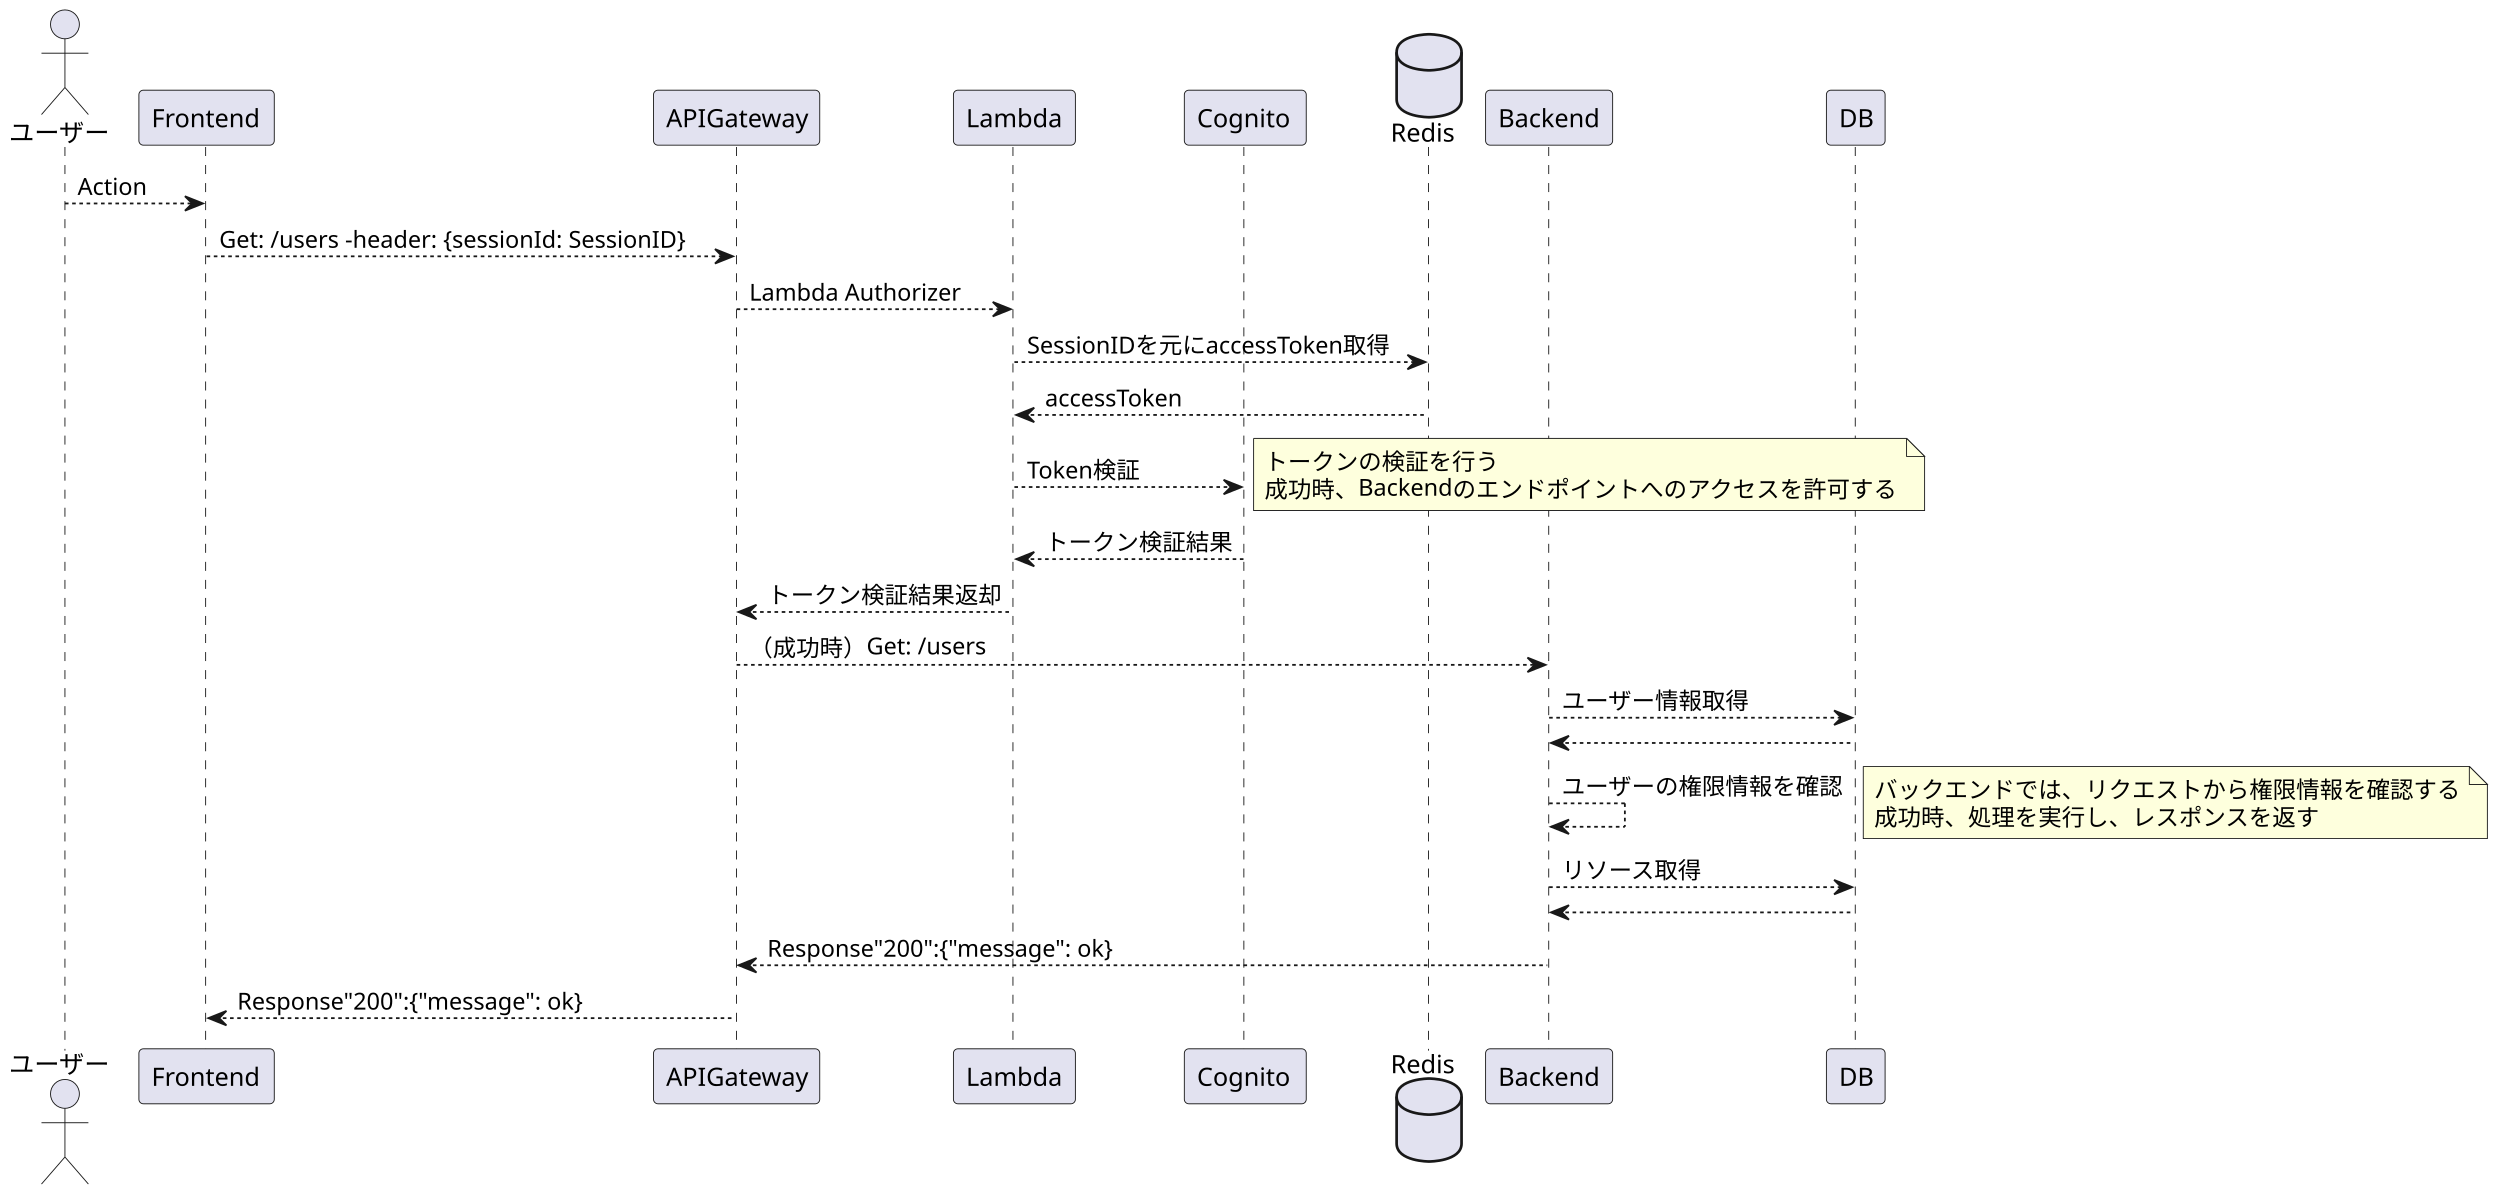
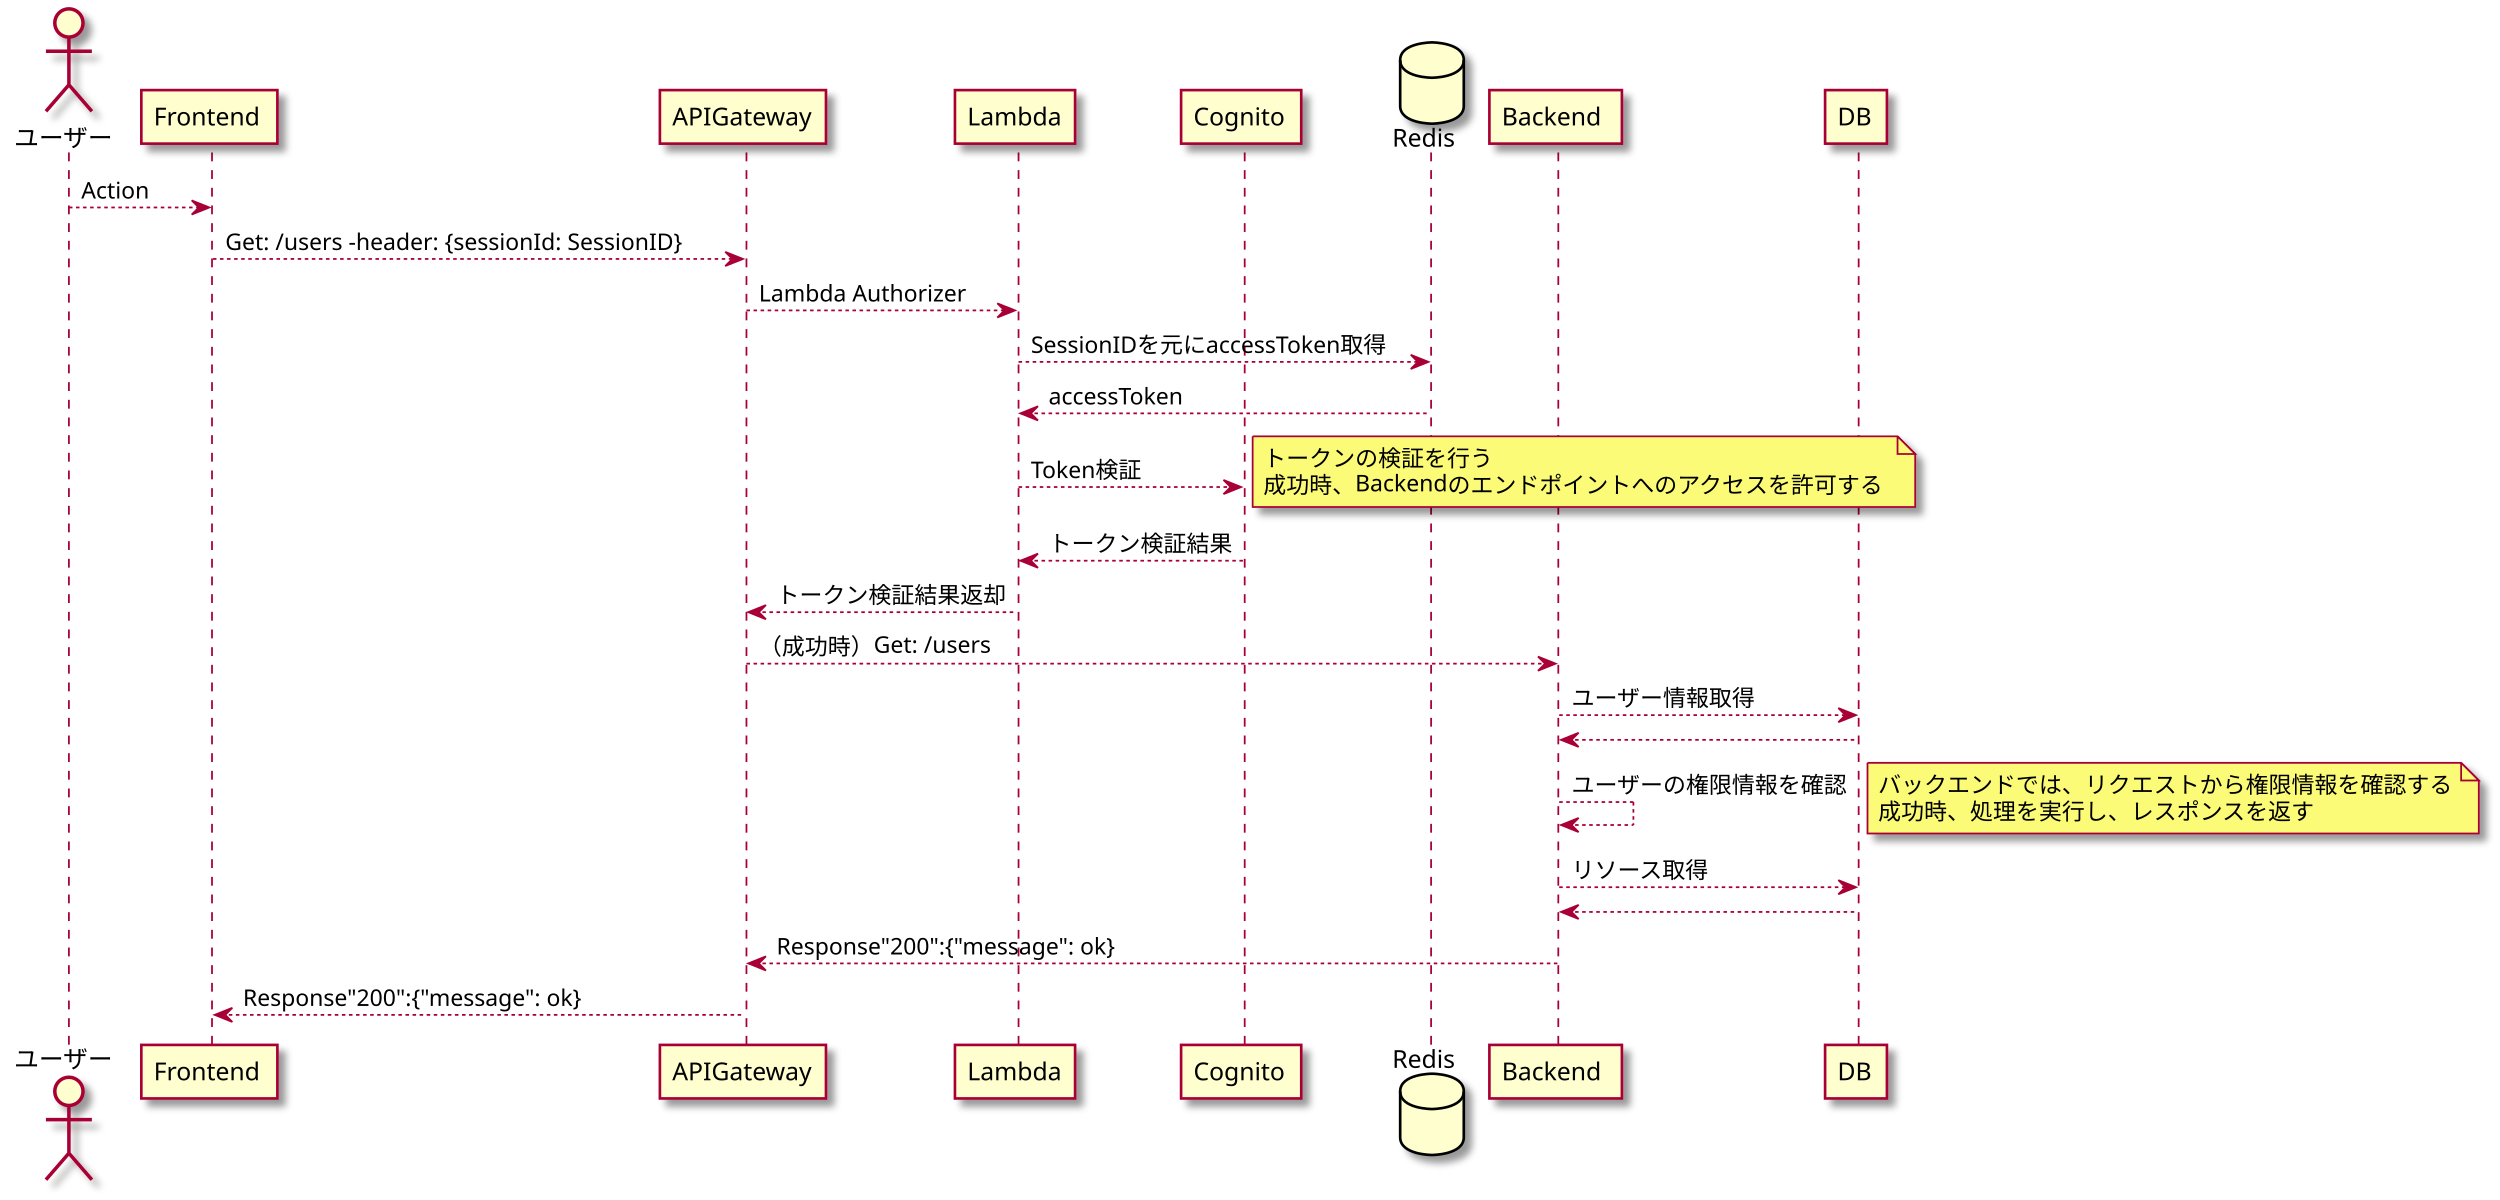
- <svg xmlns="http://www.w3.org/2000/svg" contentStyleType="text/css" height="663px" preserveAspectRatio="none" style="width:1386px;height:663px;background:#FFFFFF;" version="1.1" viewBox="0 0 1386 663" width="1386px" zoomAndPan="magnify">
-   <defs />
+ <svg xmlns="http://www.w3.org/2000/svg" contentScriptType="application/ecmascript" contentStyleType="text/css" height="679px" preserveAspectRatio="none" style="width:1415px;height:679px;" version="1.1" viewBox="0 0 1415 679" width="1415px" zoomAndPan="magnify">
+   <defs>
+     <filter height="300%" id="f2yujs7crhd66" width="300%" x="-1" y="-1">
+       <feGaussianBlur result="blurOut" stdDeviation="2.0" />
+       <feColorMatrix in="blurOut" result="blurOut2" type="matrix" values="0 0 0 0 0 0 0 0 0 0 0 0 0 0 0 0 0 0 .4 0" />
+       <feOffset dx="4.0" dy="4.0" in="blurOut2" result="blurOut3" />
+       <feBlend in="SourceGraphic" in2="blurOut3" mode="normal" />
+     </filter>
+   </defs>
  <g>
-     <line style="stroke:#181818;stroke-width:0.5;stroke-dasharray:5.0,5.0;" x1="36" x2="36" y1="81.488" y2="582.457" />
-     <line style="stroke:#181818;stroke-width:0.5;stroke-dasharray:5.0,5.0;" x1="114" x2="114" y1="81.488" y2="582.457" />
-     <line style="stroke:#181818;stroke-width:0.5;stroke-dasharray:5.0,5.0;" x1="408.313" x2="408.313" y1="81.488" y2="582.457" />
-     <line style="stroke:#181818;stroke-width:0.5;stroke-dasharray:5.0,5.0;" x1="561.577" x2="561.577" y1="81.488" y2="582.457" />
-     <line style="stroke:#181818;stroke-width:0.5;stroke-dasharray:5.0,5.0;" x1="689.594" x2="689.594" y1="81.488" y2="582.457" />
-     <line style="stroke:#181818;stroke-width:0.5;stroke-dasharray:5.0,5.0;" x1="791.962" x2="791.962" y1="81.488" y2="582.457" />
-     <line style="stroke:#181818;stroke-width:0.5;stroke-dasharray:5.0,5.0;" x1="858.61" x2="858.61" y1="81.488" y2="582.457" />
-     <line style="stroke:#181818;stroke-width:0.5;stroke-dasharray:5.0,5.0;" x1="1028.559" x2="1028.559" y1="81.488" y2="582.457" />
-     <text fill="#000000" font-family="sans-serif" font-size="14" lengthAdjust="spacing" textLength="56" x="5" y="78.535">ユーザー</text>
-     <ellipse cx="36" cy="13.5" fill="#E2E2F0" rx="8" ry="8" style="stroke:#181818;stroke-width:0.5;" />
-     <path d="M36,21.5 L36,48.5 M23,29.5 L49,29.5 M36,48.5 L23,63.5 M36,48.5 L49,63.5 " fill="none" style="stroke:#181818;stroke-width:0.5;" />
-     <text fill="#000000" font-family="sans-serif" font-size="14" lengthAdjust="spacing" textLength="56" x="5" y="594.992">ユーザー</text>
-     <ellipse cx="36" cy="606.445" fill="#E2E2F0" rx="8" ry="8" style="stroke:#181818;stroke-width:0.5;" />
-     <path d="M36,614.445 L36,641.445 M23,622.445 L49,622.445 M36,641.445 L23,656.445 M36,641.445 L49,656.445 " fill="none" style="stroke:#181818;stroke-width:0.5;" />
-     <rect fill="#E2E2F0" height="30.488" rx="2.5" ry="2.5" style="stroke:#181818;stroke-width:0.5;" width="75.059" x="77" y="50" />
-     <text fill="#000000" font-family="sans-serif" font-size="14" lengthAdjust="spacing" textLength="61.059" x="84" y="70.535">Frontend</text>
-     <rect fill="#E2E2F0" height="30.488" rx="2.5" ry="2.5" style="stroke:#181818;stroke-width:0.5;" width="75.059" x="77" y="581.457" />
-     <text fill="#000000" font-family="sans-serif" font-size="14" lengthAdjust="spacing" textLength="61.059" x="84" y="601.992">Frontend</text>
-     <rect fill="#E2E2F0" height="30.488" rx="2.5" ry="2.5" style="stroke:#181818;stroke-width:0.5;" width="92.148" x="362.313" y="50" />
-     <text fill="#000000" font-family="sans-serif" font-size="14" lengthAdjust="spacing" textLength="78.148" x="369.313" y="70.535">APIGateway</text>
-     <rect fill="#E2E2F0" height="30.488" rx="2.5" ry="2.5" style="stroke:#181818;stroke-width:0.5;" width="92.148" x="362.313" y="581.457" />
-     <text fill="#000000" font-family="sans-serif" font-size="14" lengthAdjust="spacing" textLength="78.148" x="369.313" y="601.992">APIGateway</text>
-     <rect fill="#E2E2F0" height="30.488" rx="2.5" ry="2.5" style="stroke:#181818;stroke-width:0.5;" width="67.621" x="528.577" y="50" />
-     <text fill="#000000" font-family="sans-serif" font-size="14" lengthAdjust="spacing" textLength="53.621" x="535.577" y="70.535">Lambda</text>
-     <rect fill="#E2E2F0" height="30.488" rx="2.5" ry="2.5" style="stroke:#181818;stroke-width:0.5;" width="67.621" x="528.577" y="581.457" />
-     <text fill="#000000" font-family="sans-serif" font-size="14" lengthAdjust="spacing" textLength="53.621" x="535.577" y="601.992">Lambda</text>
-     <rect fill="#E2E2F0" height="30.488" rx="2.5" ry="2.5" style="stroke:#181818;stroke-width:0.5;" width="67.587" x="656.594" y="50" />
-     <text fill="#000000" font-family="sans-serif" font-size="14" lengthAdjust="spacing" textLength="53.587" x="663.594" y="70.535">Cognito</text>
-     <rect fill="#E2E2F0" height="30.488" rx="2.5" ry="2.5" style="stroke:#181818;stroke-width:0.5;" width="67.587" x="656.594" y="581.457" />
-     <text fill="#000000" font-family="sans-serif" font-size="14" lengthAdjust="spacing" textLength="53.587" x="663.594" y="601.992">Cognito</text>
-     <text fill="#000000" font-family="sans-serif" font-size="14" lengthAdjust="spacing" textLength="36.648" x="770.962" y="78.535">Redis</text>
-     <path d="M774.286,29 C774.286,19 792.286,19 792.286,19 C792.286,19 810.286,19 810.286,29 L810.286,55 C810.286,65 792.286,65 792.286,65 C792.286,65 774.286,65 774.286,55 L774.286,29 " fill="#E2E2F0" style="stroke:#181818;stroke-width:1.5;" />
-     <path d="M774.286,29 C774.286,39 792.286,39 792.286,39 C792.286,39 810.286,39 810.286,29 " fill="none" style="stroke:#181818;stroke-width:1.5;" />
-     <text fill="#000000" font-family="sans-serif" font-size="14" lengthAdjust="spacing" textLength="36.648" x="770.962" y="594.992">Redis</text>
-     <path d="M774.286,607.945 C774.286,597.945 792.286,597.945 792.286,597.945 C792.286,597.945 810.286,597.945 810.286,607.945 L810.286,633.945 C810.286,643.945 792.286,643.945 792.286,643.945 C792.286,643.945 774.286,643.945 774.286,633.945 L774.286,607.945 " fill="#E2E2F0" style="stroke:#181818;stroke-width:1.5;" />
-     <path d="M774.286,607.945 C774.286,617.945 792.286,617.945 792.286,617.945 C792.286,617.945 810.286,617.945 810.286,607.945 " fill="none" style="stroke:#181818;stroke-width:1.5;" />
-     <rect fill="#E2E2F0" height="30.488" rx="2.5" ry="2.5" style="stroke:#181818;stroke-width:0.5;" width="70.438" x="823.61" y="50" />
-     <text fill="#000000" font-family="sans-serif" font-size="14" lengthAdjust="spacing" textLength="56.438" x="830.61" y="70.535">Backend</text>
-     <rect fill="#E2E2F0" height="30.488" rx="2.5" ry="2.5" style="stroke:#181818;stroke-width:0.5;" width="70.438" x="823.61" y="581.457" />
-     <text fill="#000000" font-family="sans-serif" font-size="14" lengthAdjust="spacing" textLength="56.438" x="830.61" y="601.992">Backend</text>
-     <rect fill="#E2E2F0" height="30.488" rx="2.5" ry="2.5" style="stroke:#181818;stroke-width:0.5;" width="32.539" x="1012.559" y="50" />
-     <text fill="#000000" font-family="sans-serif" font-size="14" lengthAdjust="spacing" textLength="18.539" x="1019.559" y="70.535">DB</text>
-     <rect fill="#E2E2F0" height="30.488" rx="2.5" ry="2.5" style="stroke:#181818;stroke-width:0.5;" width="32.539" x="1012.559" y="581.457" />
-     <text fill="#000000" font-family="sans-serif" font-size="14" lengthAdjust="spacing" textLength="18.539" x="1019.559" y="601.992">DB</text>
-     <polygon fill="#181818" points="102.529,108.799,112.529,112.799,102.529,116.799,106.529,112.799" style="stroke:#181818;stroke-width:1.0;" />
-     <line style="stroke:#181818;stroke-width:1.0;stroke-dasharray:2.0,2.0;" x1="36" x2="108.529" y1="112.799" y2="112.799" />
-     <text fill="#000000" font-family="sans-serif" font-size="13" lengthAdjust="spacing" textLength="40.301" x="43" y="108.057">Action</text>
-     <polygon fill="#181818" points="396.387,138.109,406.387,142.109,396.387,146.109,400.387,142.109" style="stroke:#181818;stroke-width:1.0;" />
-     <line style="stroke:#181818;stroke-width:1.0;stroke-dasharray:2.0,2.0;" x1="114.529" x2="402.387" y1="142.109" y2="142.109" />
-     <text fill="#000000" font-family="sans-serif" font-size="13" lengthAdjust="spacing" textLength="269.858" x="121.529" y="137.367">Get: /users -header: {sessionId: SessionID}</text>
-     <polygon fill="#181818" points="550.387,167.42,560.387,171.42,550.387,175.42,554.387,171.42" style="stroke:#181818;stroke-width:1.0;" />
-     <line style="stroke:#181818;stroke-width:1.0;stroke-dasharray:2.0,2.0;" x1="408.387" x2="556.387" y1="171.42" y2="171.42" />
-     <text fill="#000000" font-family="sans-serif" font-size="13" lengthAdjust="spacing" textLength="120.948" x="415.387" y="166.678">Lambda Authorizer</text>
-     <polygon fill="#181818" points="780.286,196.731,790.286,200.731,780.286,204.731,784.286,200.731" style="stroke:#181818;stroke-width:1.0;" />
-     <line style="stroke:#181818;stroke-width:1.0;stroke-dasharray:2.0,2.0;" x1="562.387" x2="786.286" y1="200.731" y2="200.731" />
-     <text fill="#000000" font-family="sans-serif" font-size="13" lengthAdjust="spacing" textLength="205.899" x="569.387" y="195.988">SessionIDを元にaccessToken取得</text>
-     <polygon fill="#181818" points="573.387,226.041,563.387,230.041,573.387,234.041,569.387,230.041" style="stroke:#181818;stroke-width:1.0;" />
-     <line style="stroke:#181818;stroke-width:1.0;stroke-dasharray:2.0,2.0;" x1="567.387" x2="791.286" y1="230.041" y2="230.041" />
-     <text fill="#000000" font-family="sans-serif" font-size="13" lengthAdjust="spacing" textLength="80.107" x="579.387" y="225.299">accessToken</text>
-     <polygon fill="#181818" points="678.387,266.007,688.387,270.007,678.387,274.007,682.387,270.007" style="stroke:#181818;stroke-width:1.0;" />
-     <line style="stroke:#181818;stroke-width:1.0;stroke-dasharray:2.0,2.0;" x1="562.387" x2="684.387" y1="270.007" y2="270.007" />
-     <text fill="#000000" font-family="sans-serif" font-size="13" lengthAdjust="spacing" textLength="65.114" x="569.387" y="265.265">Token検証</text>
-     <path d="M695,243.041 L695,283.041 L1067,283.041 L1067,253.041 L1057,243.041 L695,243.041 " fill="#FEFFDD" style="stroke:#181818;stroke-width:0.5;" />
-     <path d="M1057,243.041 L1057,253.041 L1067,253.041 L1057,243.041 " fill="#FEFFDD" style="stroke:#181818;stroke-width:0.5;" />
-     <text fill="#000000" font-family="sans-serif" font-size="13" lengthAdjust="spacing" textLength="130" x="701" y="260.609">トークンの検証を行う</text>
-     <text fill="#000000" font-family="sans-serif" font-size="13" lengthAdjust="spacing" textLength="351.406" x="701" y="275.92">成功時、Backendのエンドポイントへのアクセスを許可する</text>
-     <polygon fill="#181818" points="573.387,305.973,563.387,309.973,573.387,313.973,569.387,309.973" style="stroke:#181818;stroke-width:1.0;" />
-     <line style="stroke:#181818;stroke-width:1.0;stroke-dasharray:2.0,2.0;" x1="567.387" x2="689.387" y1="309.973" y2="309.973" />
-     <text fill="#000000" font-family="sans-serif" font-size="13" lengthAdjust="spacing" textLength="104" x="579.387" y="305.231">トークン検証結果</text>
-     <polygon fill="#181818" points="419.387,335.283,409.387,339.283,419.387,343.283,415.387,339.283" style="stroke:#181818;stroke-width:1.0;" />
-     <line style="stroke:#181818;stroke-width:1.0;stroke-dasharray:2.0,2.0;" x1="413.387" x2="561.387" y1="339.283" y2="339.283" />
-     <text fill="#000000" font-family="sans-serif" font-size="13" lengthAdjust="spacing" textLength="130" x="425.387" y="334.541">トークン検証結果返却</text>
-     <polygon fill="#181818" points="846.829,364.594,856.829,368.594,846.829,372.594,850.829,368.594" style="stroke:#181818;stroke-width:1.0;" />
-     <line style="stroke:#181818;stroke-width:1.0;stroke-dasharray:2.0,2.0;" x1="408.387" x2="852.829" y1="368.594" y2="368.594" />
-     <text fill="#000000" font-family="sans-serif" font-size="13" lengthAdjust="spacing" textLength="135.427" x="415.387" y="363.852">（成功時）Get: /users</text>
-     <polygon fill="#181818" points="1016.829,393.904,1026.829,397.904,1016.829,401.904,1020.829,397.904" style="stroke:#181818;stroke-width:1.0;" />
-     <line style="stroke:#181818;stroke-width:1.0;stroke-dasharray:2.0,2.0;" x1="858.829" x2="1022.829" y1="397.904" y2="397.904" />
-     <text fill="#000000" font-family="sans-serif" font-size="13" lengthAdjust="spacing" textLength="104" x="865.829" y="393.162">ユーザー情報取得</text>
-     <polygon fill="#181818" points="869.829,407.904,859.829,411.904,869.829,415.904,865.829,411.904" style="stroke:#181818;stroke-width:1.0;" />
-     <line style="stroke:#181818;stroke-width:1.0;stroke-dasharray:2.0,2.0;" x1="863.829" x2="1027.829" y1="411.904" y2="411.904" />
-     <line style="stroke:#181818;stroke-width:1.0;stroke-dasharray:2.0,2.0;" x1="858.829" x2="900.829" y1="445.37" y2="445.37" />
-     <line style="stroke:#181818;stroke-width:1.0;stroke-dasharray:2.0,2.0;" x1="900.829" x2="900.829" y1="445.37" y2="458.37" />
-     <line style="stroke:#181818;stroke-width:1.0;stroke-dasharray:2.0,2.0;" x1="859.829" x2="900.829" y1="458.37" y2="458.37" />
-     <polygon fill="#181818" points="869.829,454.37,859.829,458.37,869.829,462.37,865.829,458.37" style="stroke:#181818;stroke-width:1.0;" />
-     <text fill="#000000" font-family="sans-serif" font-size="13" lengthAdjust="spacing" textLength="156" x="865.829" y="440.628">ユーザーの権限情報を確認</text>
-     <path d="M1033,424.904 L1033,464.904 L1379,464.904 L1379,434.904 L1369,424.904 L1033,424.904 " fill="#FEFFDD" style="stroke:#181818;stroke-width:0.5;" />
-     <path d="M1369,424.904 L1369,434.904 L1379,434.904 L1369,424.904 " fill="#FEFFDD" style="stroke:#181818;stroke-width:0.5;" />
-     <text fill="#000000" font-family="sans-serif" font-size="13" lengthAdjust="spacing" textLength="325" x="1039" y="442.473">バックエンドでは、リクエストから権限情報を確認する</text>
-     <text fill="#000000" font-family="sans-serif" font-size="13" lengthAdjust="spacing" textLength="247" x="1039" y="457.783">成功時、処理を実行し、レスポンスを返す</text>
-     <polygon fill="#181818" points="1016.829,487.836,1026.829,491.836,1016.829,495.836,1020.829,491.836" style="stroke:#181818;stroke-width:1.0;" />
-     <line style="stroke:#181818;stroke-width:1.0;stroke-dasharray:2.0,2.0;" x1="858.829" x2="1022.829" y1="491.836" y2="491.836" />
-     <text fill="#000000" font-family="sans-serif" font-size="13" lengthAdjust="spacing" textLength="78" x="865.829" y="487.094">リソース取得</text>
-     <polygon fill="#181818" points="869.829,501.836,859.829,505.836,869.829,509.836,865.829,505.836" style="stroke:#181818;stroke-width:1.0;" />
-     <line style="stroke:#181818;stroke-width:1.0;stroke-dasharray:2.0,2.0;" x1="863.829" x2="1027.829" y1="505.836" y2="505.836" />
-     <polygon fill="#181818" points="419.387,531.146,409.387,535.146,419.387,539.146,415.387,535.146" style="stroke:#181818;stroke-width:1.0;" />
-     <line style="stroke:#181818;stroke-width:1.0;stroke-dasharray:2.0,2.0;" x1="413.387" x2="857.829" y1="535.146" y2="535.146" />
-     <text fill="#000000" font-family="sans-serif" font-size="13" lengthAdjust="spacing" textLength="195.819" x="425.387" y="530.404">Response"200":{"message": ok}</text>
-     <polygon fill="#181818" points="125.529,560.457,115.529,564.457,125.529,568.457,121.529,564.457" style="stroke:#181818;stroke-width:1.0;" />
-     <line style="stroke:#181818;stroke-width:1.0;stroke-dasharray:2.0,2.0;" x1="119.529" x2="407.387" y1="564.457" y2="564.457" />
-     <text fill="#000000" font-family="sans-serif" font-size="13" lengthAdjust="spacing" textLength="195.819" x="131.529" y="559.715">Response"200":{"message": ok}</text>
+     <line style="stroke: #A80036; stroke-width: 1.0; stroke-dasharray: 5.0,5.0;" x1="39" x2="39" y1="86.297" y2="592.422" />
+     <line style="stroke: #A80036; stroke-width: 1.0; stroke-dasharray: 5.0,5.0;" x1="120" x2="120" y1="86.297" y2="592.422" />
+     <line style="stroke: #A80036; stroke-width: 1.0; stroke-dasharray: 5.0,5.0;" x1="422.5" x2="422.5" y1="86.297" y2="592.422" />
+     <line style="stroke: #A80036; stroke-width: 1.0; stroke-dasharray: 5.0,5.0;" x1="576.5" x2="576.5" y1="86.297" y2="592.422" />
+     <line style="stroke: #A80036; stroke-width: 1.0; stroke-dasharray: 5.0,5.0;" x1="704.5" x2="704.5" y1="86.297" y2="592.422" />
+     <line style="stroke: #A80036; stroke-width: 1.0; stroke-dasharray: 5.0,5.0;" x1="810" x2="810" y1="86.297" y2="592.422" />
+     <line style="stroke: #A80036; stroke-width: 1.0; stroke-dasharray: 5.0,5.0;" x1="882" x2="882" y1="86.297" y2="592.422" />
+     <line style="stroke: #A80036; stroke-width: 1.0; stroke-dasharray: 5.0,5.0;" x1="1052" x2="1052" y1="86.297" y2="592.422" />
+     <text fill="#000000" font-family="sans-serif" font-size="14" lengthAdjust="spacingAndGlyphs" textLength="56" x="8" y="82.995">ユーザー</text>
+     <ellipse cx="39" cy="13" fill="#FEFECE" filter="url(#f2yujs7crhd66)" rx="8" ry="8" style="stroke: #A80036; stroke-width: 2.0;" />
+     <path d="M39,21 L39,48 M26,29 L52,29 M39,48 L26,63 M39,48 L52,63 " fill="none" filter="url(#f2yujs7crhd66)" style="stroke: #A80036; stroke-width: 2.0;" />
+     <text fill="#000000" font-family="sans-serif" font-size="14" lengthAdjust="spacingAndGlyphs" textLength="56" x="8" y="604.417">ユーザー</text>
+     <ellipse cx="39" cy="617.719" fill="#FEFECE" filter="url(#f2yujs7crhd66)" rx="8" ry="8" style="stroke: #A80036; stroke-width: 2.0;" />
+     <path d="M39,625.719 L39,652.719 M26,633.719 L52,633.719 M39,652.719 L26,667.719 M39,652.719 L52,667.719 " fill="none" filter="url(#f2yujs7crhd66)" style="stroke: #A80036; stroke-width: 2.0;" />
+     <rect fill="#FEFECE" filter="url(#f2yujs7crhd66)" height="30.297" style="stroke: #A80036; stroke-width: 1.5;" width="77" x="80" y="51" />
+     <text fill="#000000" font-family="sans-serif" font-size="14" lengthAdjust="spacingAndGlyphs" textLength="63" x="87" y="70.995">Frontend</text>
+     <rect fill="#FEFECE" filter="url(#f2yujs7crhd66)" height="30.297" style="stroke: #A80036; stroke-width: 1.5;" width="77" x="80" y="591.422" />
+     <text fill="#000000" font-family="sans-serif" font-size="14" lengthAdjust="spacingAndGlyphs" textLength="63" x="87" y="611.417">Frontend</text>
+     <rect fill="#FEFECE" filter="url(#f2yujs7crhd66)" height="30.297" style="stroke: #A80036; stroke-width: 1.5;" width="94" x="373.5" y="51" />
+     <text fill="#000000" font-family="sans-serif" font-size="14" lengthAdjust="spacingAndGlyphs" textLength="80" x="380.5" y="70.995">APIGateway</text>
+     <rect fill="#FEFECE" filter="url(#f2yujs7crhd66)" height="30.297" style="stroke: #A80036; stroke-width: 1.5;" width="94" x="373.5" y="591.422" />
+     <text fill="#000000" font-family="sans-serif" font-size="14" lengthAdjust="spacingAndGlyphs" textLength="80" x="380.5" y="611.417">APIGateway</text>
+     <rect fill="#FEFECE" filter="url(#f2yujs7crhd66)" height="30.297" style="stroke: #A80036; stroke-width: 1.5;" width="68" x="540.5" y="51" />
+     <text fill="#000000" font-family="sans-serif" font-size="14" lengthAdjust="spacingAndGlyphs" textLength="54" x="547.5" y="70.995">Lambda</text>
+     <rect fill="#FEFECE" filter="url(#f2yujs7crhd66)" height="30.297" style="stroke: #A80036; stroke-width: 1.5;" width="68" x="540.5" y="591.422" />
+     <text fill="#000000" font-family="sans-serif" font-size="14" lengthAdjust="spacingAndGlyphs" textLength="54" x="547.5" y="611.417">Lambda</text>
+     <rect fill="#FEFECE" filter="url(#f2yujs7crhd66)" height="30.297" style="stroke: #A80036; stroke-width: 1.5;" width="68" x="668.5" y="51" />
+     <text fill="#000000" font-family="sans-serif" font-size="14" lengthAdjust="spacingAndGlyphs" textLength="54" x="675.5" y="70.995">Cognito</text>
+     <rect fill="#FEFECE" filter="url(#f2yujs7crhd66)" height="30.297" style="stroke: #A80036; stroke-width: 1.5;" width="68" x="668.5" y="591.422" />
+     <text fill="#000000" font-family="sans-serif" font-size="14" lengthAdjust="spacingAndGlyphs" textLength="54" x="675.5" y="611.417">Cognito</text>
+     <text fill="#000000" font-family="sans-serif" font-size="14" lengthAdjust="spacingAndGlyphs" textLength="39" x="788" y="82.995">Redis</text>
+     <path d="M792.5,34 C792.5,24 810.5,24 810.5,24 C810.5,24 828.5,24 828.5,34 L828.5,60 C828.5,70 810.5,70 810.5,70 C810.5,70 792.5,70 792.5,60 L792.5,34 " fill="#FEFECE" filter="url(#f2yujs7crhd66)" style="stroke: #000000; stroke-width: 1.5;" />
+     <path d="M792.5,34 C792.5,44 810.5,44 810.5,44 C810.5,44 828.5,44 828.5,34 " fill="none" style="stroke: #000000; stroke-width: 1.5;" />
+     <text fill="#000000" font-family="sans-serif" font-size="14" lengthAdjust="spacingAndGlyphs" textLength="39" x="788" y="604.417">Redis</text>
+     <path d="M792.5,617.719 C792.5,607.719 810.5,607.719 810.5,607.719 C810.5,607.719 828.5,607.719 828.5,617.719 L828.5,643.719 C828.5,653.719 810.5,653.719 810.5,653.719 C810.5,653.719 792.5,653.719 792.5,643.719 L792.5,617.719 " fill="#FEFECE" filter="url(#f2yujs7crhd66)" style="stroke: #000000; stroke-width: 1.5;" />
+     <path d="M792.5,617.719 C792.5,627.719 810.5,627.719 810.5,627.719 C810.5,627.719 828.5,627.719 828.5,617.719 " fill="none" style="stroke: #000000; stroke-width: 1.5;" />
+     <rect fill="#FEFECE" filter="url(#f2yujs7crhd66)" height="30.297" style="stroke: #A80036; stroke-width: 1.5;" width="75" x="843" y="51" />
+     <text fill="#000000" font-family="sans-serif" font-size="14" lengthAdjust="spacingAndGlyphs" textLength="61" x="850" y="70.995">Backend</text>
+     <rect fill="#FEFECE" filter="url(#f2yujs7crhd66)" height="30.297" style="stroke: #A80036; stroke-width: 1.5;" width="75" x="843" y="591.422" />
+     <text fill="#000000" font-family="sans-serif" font-size="14" lengthAdjust="spacingAndGlyphs" textLength="61" x="850" y="611.417">Backend</text>
+     <rect fill="#FEFECE" filter="url(#f2yujs7crhd66)" height="30.297" style="stroke: #A80036; stroke-width: 1.5;" width="35" x="1033" y="51" />
+     <text fill="#000000" font-family="sans-serif" font-size="14" lengthAdjust="spacingAndGlyphs" textLength="21" x="1040" y="70.995">DB</text>
+     <rect fill="#FEFECE" filter="url(#f2yujs7crhd66)" height="30.297" style="stroke: #A80036; stroke-width: 1.5;" width="35" x="1033" y="591.422" />
+     <text fill="#000000" font-family="sans-serif" font-size="14" lengthAdjust="spacingAndGlyphs" textLength="21" x="1040" y="611.417">DB</text>
+     <polygon fill="#A80036" points="108.5,113.43,118.5,117.43,108.5,121.43,112.5,117.43" style="stroke: #A80036; stroke-width: 1.0;" />
+     <line style="stroke: #A80036; stroke-width: 1.0; stroke-dasharray: 2.0,2.0;" x1="39" x2="114.5" y1="117.43" y2="117.43" />
+     <text fill="#000000" font-family="sans-serif" font-size="13" lengthAdjust="spacingAndGlyphs" textLength="40" x="46" y="112.364">Action</text>
+     <polygon fill="#A80036" points="410.5,142.562,420.5,146.562,410.5,150.562,414.5,146.562" style="stroke: #A80036; stroke-width: 1.0;" />
+     <line style="stroke: #A80036; stroke-width: 1.0; stroke-dasharray: 2.0,2.0;" x1="120.5" x2="416.5" y1="146.562" y2="146.562" />
+     <text fill="#000000" font-family="sans-serif" font-size="13" lengthAdjust="spacingAndGlyphs" textLength="278" x="127.5" y="141.497">Get: /users -header: {sessionId: SessionID}</text>
+     <polygon fill="#A80036" points="564.5,171.695,574.5,175.695,564.5,179.695,568.5,175.695" style="stroke: #A80036; stroke-width: 1.0;" />
+     <line style="stroke: #A80036; stroke-width: 1.0; stroke-dasharray: 2.0,2.0;" x1="422.5" x2="570.5" y1="175.695" y2="175.695" />
+     <text fill="#000000" font-family="sans-serif" font-size="13" lengthAdjust="spacingAndGlyphs" textLength="122" x="429.5" y="170.629">Lambda Authorizer</text>
+     <polygon fill="#A80036" points="798.5,200.828,808.5,204.828,798.5,208.828,802.5,204.828" style="stroke: #A80036; stroke-width: 1.0;" />
+     <line style="stroke: #A80036; stroke-width: 1.0; stroke-dasharray: 2.0,2.0;" x1="576.5" x2="804.5" y1="204.828" y2="204.828" />
+     <text fill="#000000" font-family="sans-serif" font-size="13" lengthAdjust="spacingAndGlyphs" textLength="210" x="583.5" y="199.762">SessionIDを元にaccessToken取得</text>
+     <polygon fill="#A80036" points="587.5,229.961,577.5,233.961,587.5,237.961,583.5,233.961" style="stroke: #A80036; stroke-width: 1.0;" />
+     <line style="stroke: #A80036; stroke-width: 1.0; stroke-dasharray: 2.0,2.0;" x1="581.5" x2="809.5" y1="233.961" y2="233.961" />
+     <text fill="#000000" font-family="sans-serif" font-size="13" lengthAdjust="spacingAndGlyphs" textLength="82" x="593.5" y="228.895">accessToken</text>
+     <polygon fill="#A80036" points="692.5,271.66,702.5,275.66,692.5,279.66,696.5,275.66" style="stroke: #A80036; stroke-width: 1.0;" />
+     <line style="stroke: #A80036; stroke-width: 1.0; stroke-dasharray: 2.0,2.0;" x1="576.5" x2="698.5" y1="275.66" y2="275.66" />
+     <text fill="#000000" font-family="sans-serif" font-size="13" lengthAdjust="spacingAndGlyphs" textLength="64" x="583.5" y="270.594">Token検証</text>
+     <path d="M709,246.961 L709,286.961 L1084,286.961 L1084,256.961 L1074,246.961 L709,246.961 " fill="#FBFB77" filter="url(#f2yujs7crhd66)" style="stroke: #A80036; stroke-width: 1.0;" />
+     <path d="M1074,246.961 L1074,256.961 L1084,256.961 L1074,246.961 " fill="#FBFB77" style="stroke: #A80036; stroke-width: 1.0;" />
+     <text fill="#000000" font-family="sans-serif" font-size="13" lengthAdjust="spacingAndGlyphs" textLength="130" x="715" y="264.028">トークンの検証を行う</text>
+     <text fill="#000000" font-family="sans-serif" font-size="13" lengthAdjust="spacingAndGlyphs" textLength="354" x="715" y="279.161">成功時、Backendのエンドポイントへのアクセスを許可する</text>
+     <polygon fill="#A80036" points="587.5,313.359,577.5,317.359,587.5,321.359,583.5,317.359" style="stroke: #A80036; stroke-width: 1.0;" />
+     <line style="stroke: #A80036; stroke-width: 1.0; stroke-dasharray: 2.0,2.0;" x1="581.5" x2="703.5" y1="317.359" y2="317.359" />
+     <text fill="#000000" font-family="sans-serif" font-size="13" lengthAdjust="spacingAndGlyphs" textLength="104" x="593.5" y="312.293">トークン検証結果</text>
+     <polygon fill="#A80036" points="433.5,342.492,423.5,346.492,433.5,350.492,429.5,346.492" style="stroke: #A80036; stroke-width: 1.0;" />
+     <line style="stroke: #A80036; stroke-width: 1.0; stroke-dasharray: 2.0,2.0;" x1="427.5" x2="575.5" y1="346.492" y2="346.492" />
+     <text fill="#000000" font-family="sans-serif" font-size="13" lengthAdjust="spacingAndGlyphs" textLength="130" x="439.5" y="341.426">トークン検証結果返却</text>
+     <polygon fill="#A80036" points="870.5,371.625,880.5,375.625,870.5,379.625,874.5,375.625" style="stroke: #A80036; stroke-width: 1.0;" />
+     <line style="stroke: #A80036; stroke-width: 1.0; stroke-dasharray: 2.0,2.0;" x1="422.5" x2="876.5" y1="375.625" y2="375.625" />
+     <text fill="#000000" font-family="sans-serif" font-size="13" lengthAdjust="spacingAndGlyphs" textLength="135" x="429.5" y="370.559">（成功時）Get: /users</text>
+     <polygon fill="#A80036" points="1040.5,400.758,1050.5,404.758,1040.5,408.758,1044.5,404.758" style="stroke: #A80036; stroke-width: 1.0;" />
+     <line style="stroke: #A80036; stroke-width: 1.0; stroke-dasharray: 2.0,2.0;" x1="882.5" x2="1046.5" y1="404.758" y2="404.758" />
+     <text fill="#000000" font-family="sans-serif" font-size="13" lengthAdjust="spacingAndGlyphs" textLength="104" x="889.5" y="399.692">ユーザー情報取得</text>
+     <polygon fill="#A80036" points="893.5,414.758,883.5,418.758,893.5,422.758,889.5,418.758" style="stroke: #A80036; stroke-width: 1.0;" />
+     <line style="stroke: #A80036; stroke-width: 1.0; stroke-dasharray: 2.0,2.0;" x1="887.5" x2="1051.5" y1="418.758" y2="418.758" />
+     <line style="stroke: #A80036; stroke-width: 1.0; stroke-dasharray: 2.0,2.0;" x1="882.5" x2="924.5" y1="453.957" y2="453.957" />
+     <line style="stroke: #A80036; stroke-width: 1.0; stroke-dasharray: 2.0,2.0;" x1="924.5" x2="924.5" y1="453.957" y2="466.957" />
+     <line style="stroke: #A80036; stroke-width: 1.0; stroke-dasharray: 2.0,2.0;" x1="883.5" x2="924.5" y1="466.957" y2="466.957" />
+     <polygon fill="#A80036" points="893.5,462.957,883.5,466.957,893.5,470.957,889.5,466.957" style="stroke: #A80036; stroke-width: 1.0;" />
+     <text fill="#000000" font-family="sans-serif" font-size="13" lengthAdjust="spacingAndGlyphs" textLength="156" x="889.5" y="448.891">ユーザーの権限情報を確認</text>
+     <path d="M1057,431.758 L1057,471.758 L1403,471.758 L1403,441.758 L1393,431.758 L1057,431.758 " fill="#FBFB77" filter="url(#f2yujs7crhd66)" style="stroke: #A80036; stroke-width: 1.0;" />
+     <path d="M1393,431.758 L1393,441.758 L1403,441.758 L1393,431.758 " fill="#FBFB77" style="stroke: #A80036; stroke-width: 1.0;" />
+     <text fill="#000000" font-family="sans-serif" font-size="13" lengthAdjust="spacingAndGlyphs" textLength="325" x="1063" y="448.825">バックエンドでは、リクエストから権限情報を確認する</text>
+     <text fill="#000000" font-family="sans-serif" font-size="13" lengthAdjust="spacingAndGlyphs" textLength="247" x="1063" y="463.957">成功時、処理を実行し、レスポンスを返す</text>
+     <polygon fill="#A80036" points="1040.5,498.156,1050.5,502.156,1040.5,506.156,1044.5,502.156" style="stroke: #A80036; stroke-width: 1.0;" />
+     <line style="stroke: #A80036; stroke-width: 1.0; stroke-dasharray: 2.0,2.0;" x1="882.5" x2="1046.5" y1="502.156" y2="502.156" />
+     <text fill="#000000" font-family="sans-serif" font-size="13" lengthAdjust="spacingAndGlyphs" textLength="78" x="889.5" y="497.09">リソース取得</text>
+     <polygon fill="#A80036" points="893.5,512.156,883.5,516.156,893.5,520.156,889.5,516.156" style="stroke: #A80036; stroke-width: 1.0;" />
+     <line style="stroke: #A80036; stroke-width: 1.0; stroke-dasharray: 2.0,2.0;" x1="887.5" x2="1051.5" y1="516.156" y2="516.156" />
+     <polygon fill="#A80036" points="433.5,541.289,423.5,545.289,433.5,549.289,429.5,545.289" style="stroke: #A80036; stroke-width: 1.0;" />
+     <line style="stroke: #A80036; stroke-width: 1.0; stroke-dasharray: 2.0,2.0;" x1="427.5" x2="881.5" y1="545.289" y2="545.289" />
+     <text fill="#000000" font-family="sans-serif" font-size="13" lengthAdjust="spacingAndGlyphs" textLength="208" x="439.5" y="540.223">Response"200":{"message": ok}</text>
+     <polygon fill="#A80036" points="131.5,570.422,121.5,574.422,131.5,578.422,127.5,574.422" style="stroke: #A80036; stroke-width: 1.0;" />
+     <line style="stroke: #A80036; stroke-width: 1.0; stroke-dasharray: 2.0,2.0;" x1="125.5" x2="421.5" y1="574.422" y2="574.422" />
+     <text fill="#000000" font-family="sans-serif" font-size="13" lengthAdjust="spacingAndGlyphs" textLength="208" x="137.5" y="569.356">Response"200":{"message": ok}</text>
  </g>
</svg>
